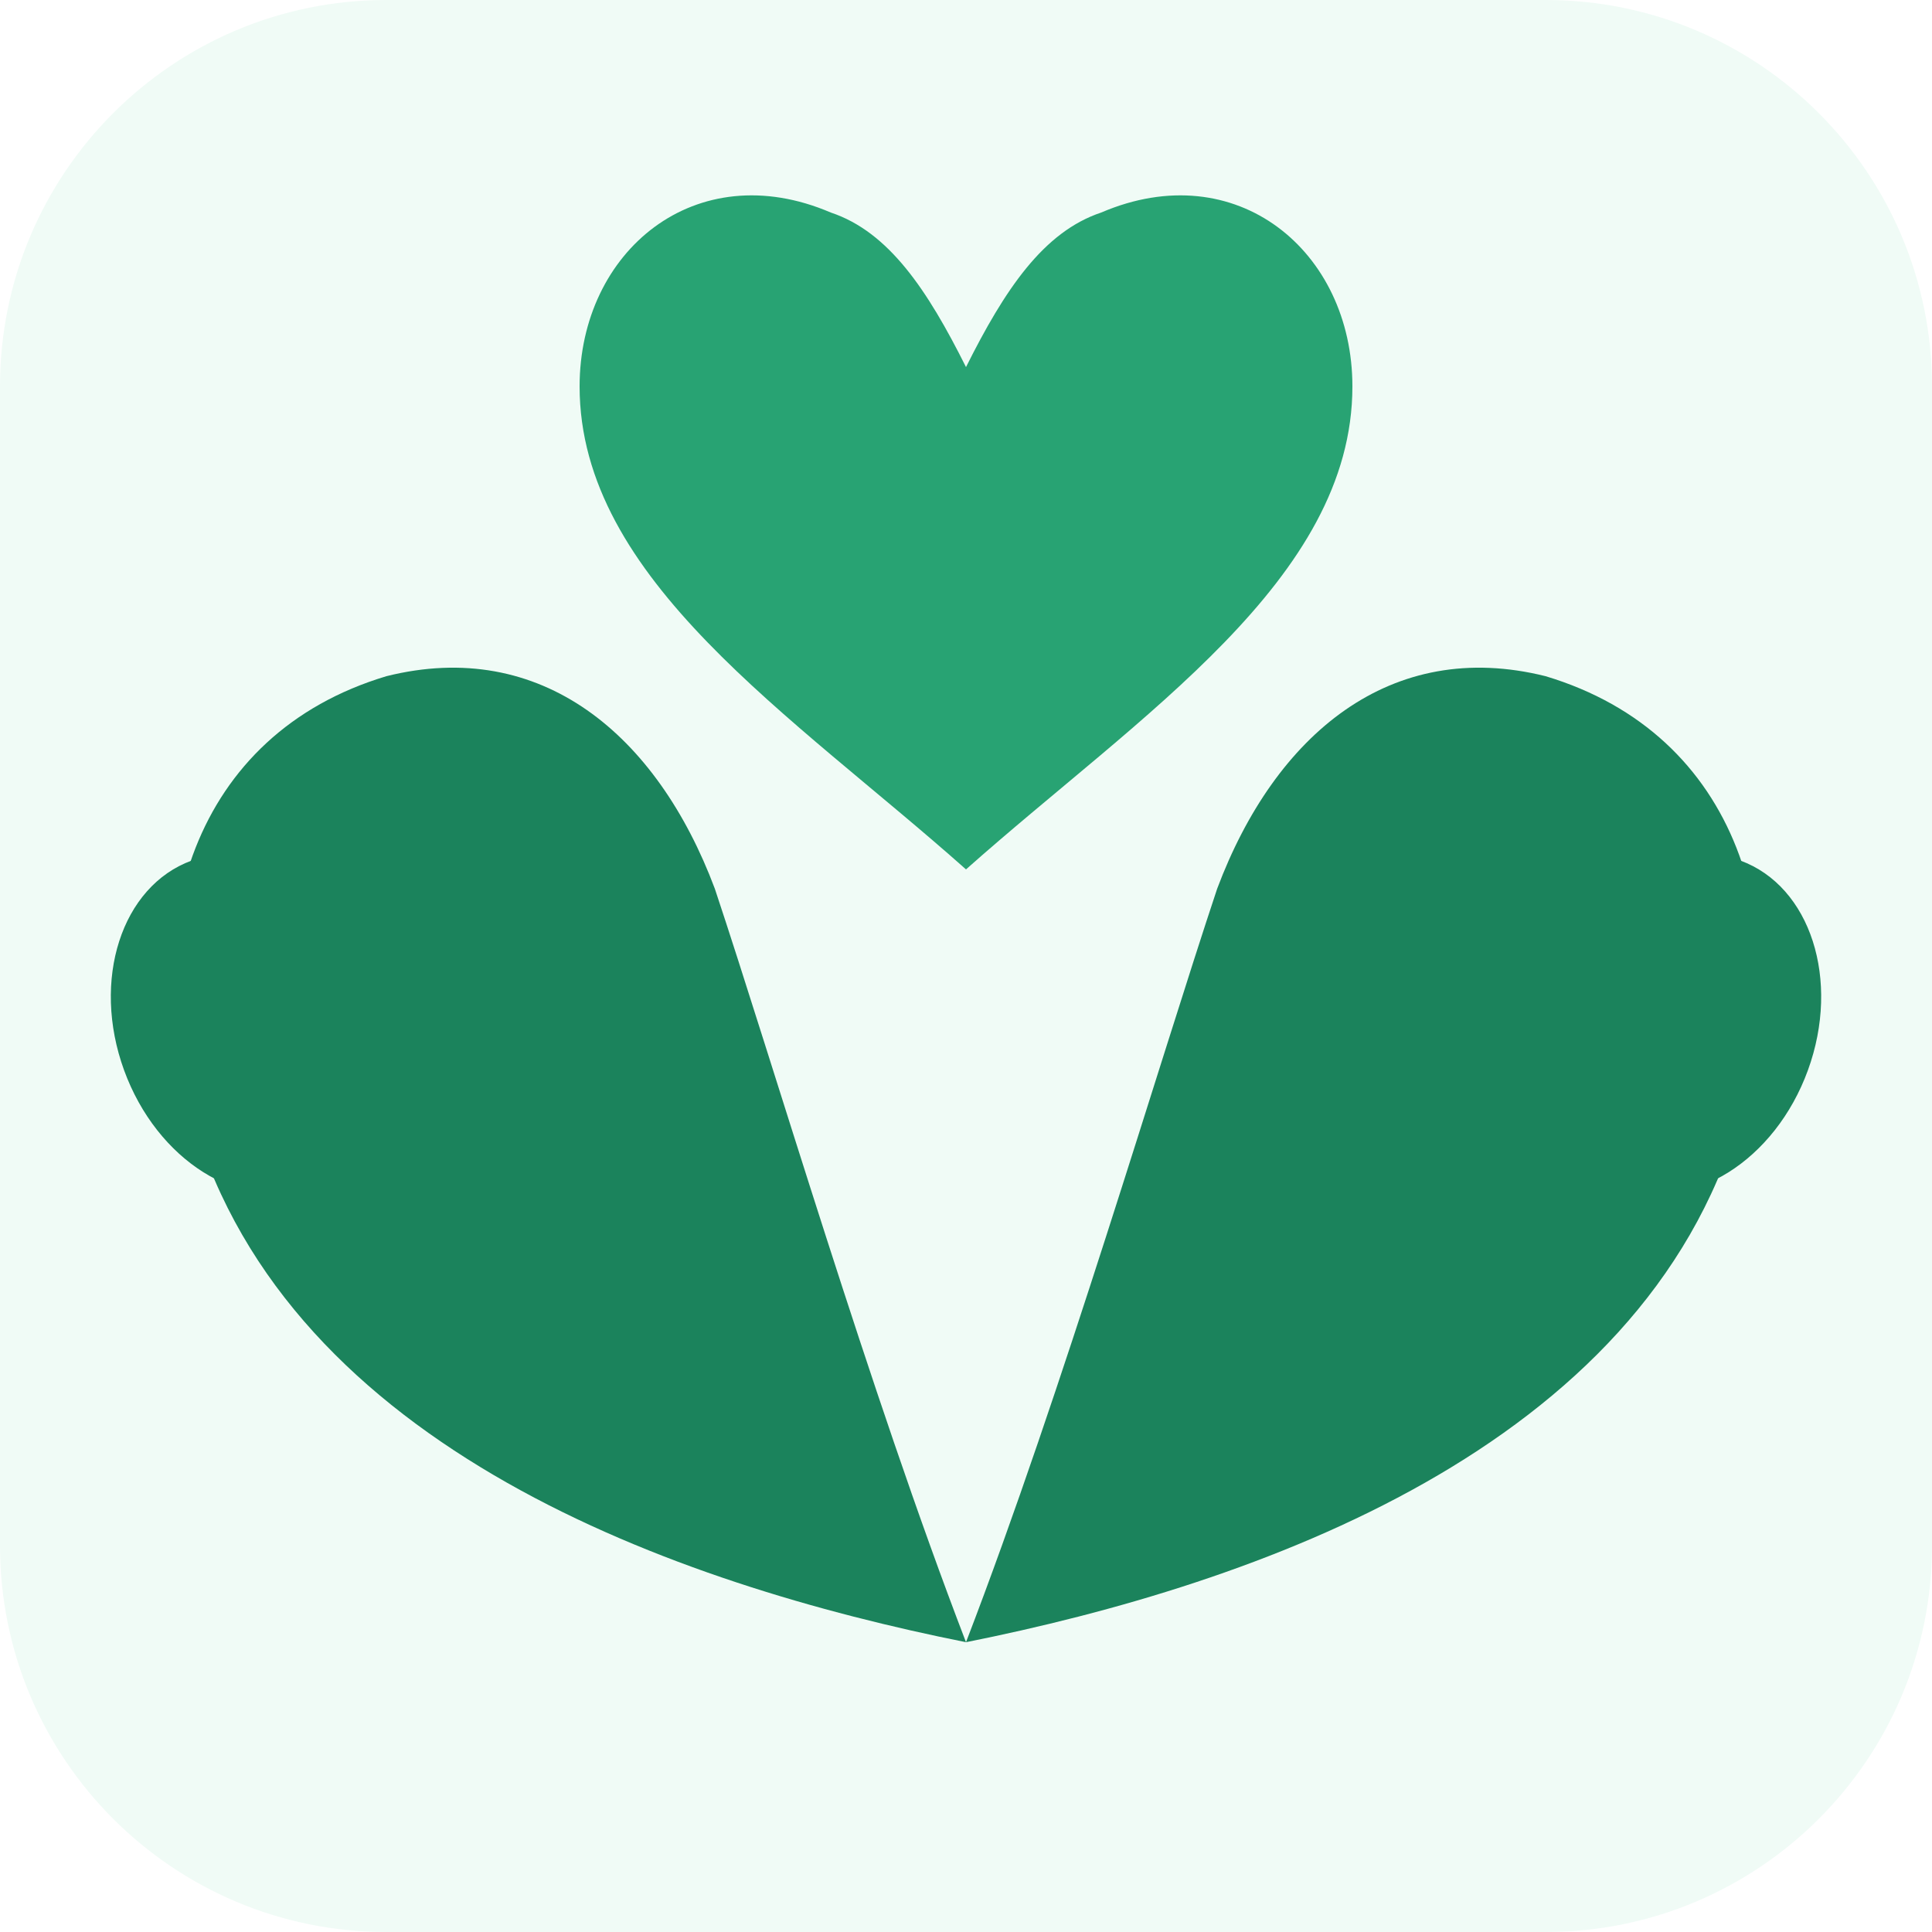
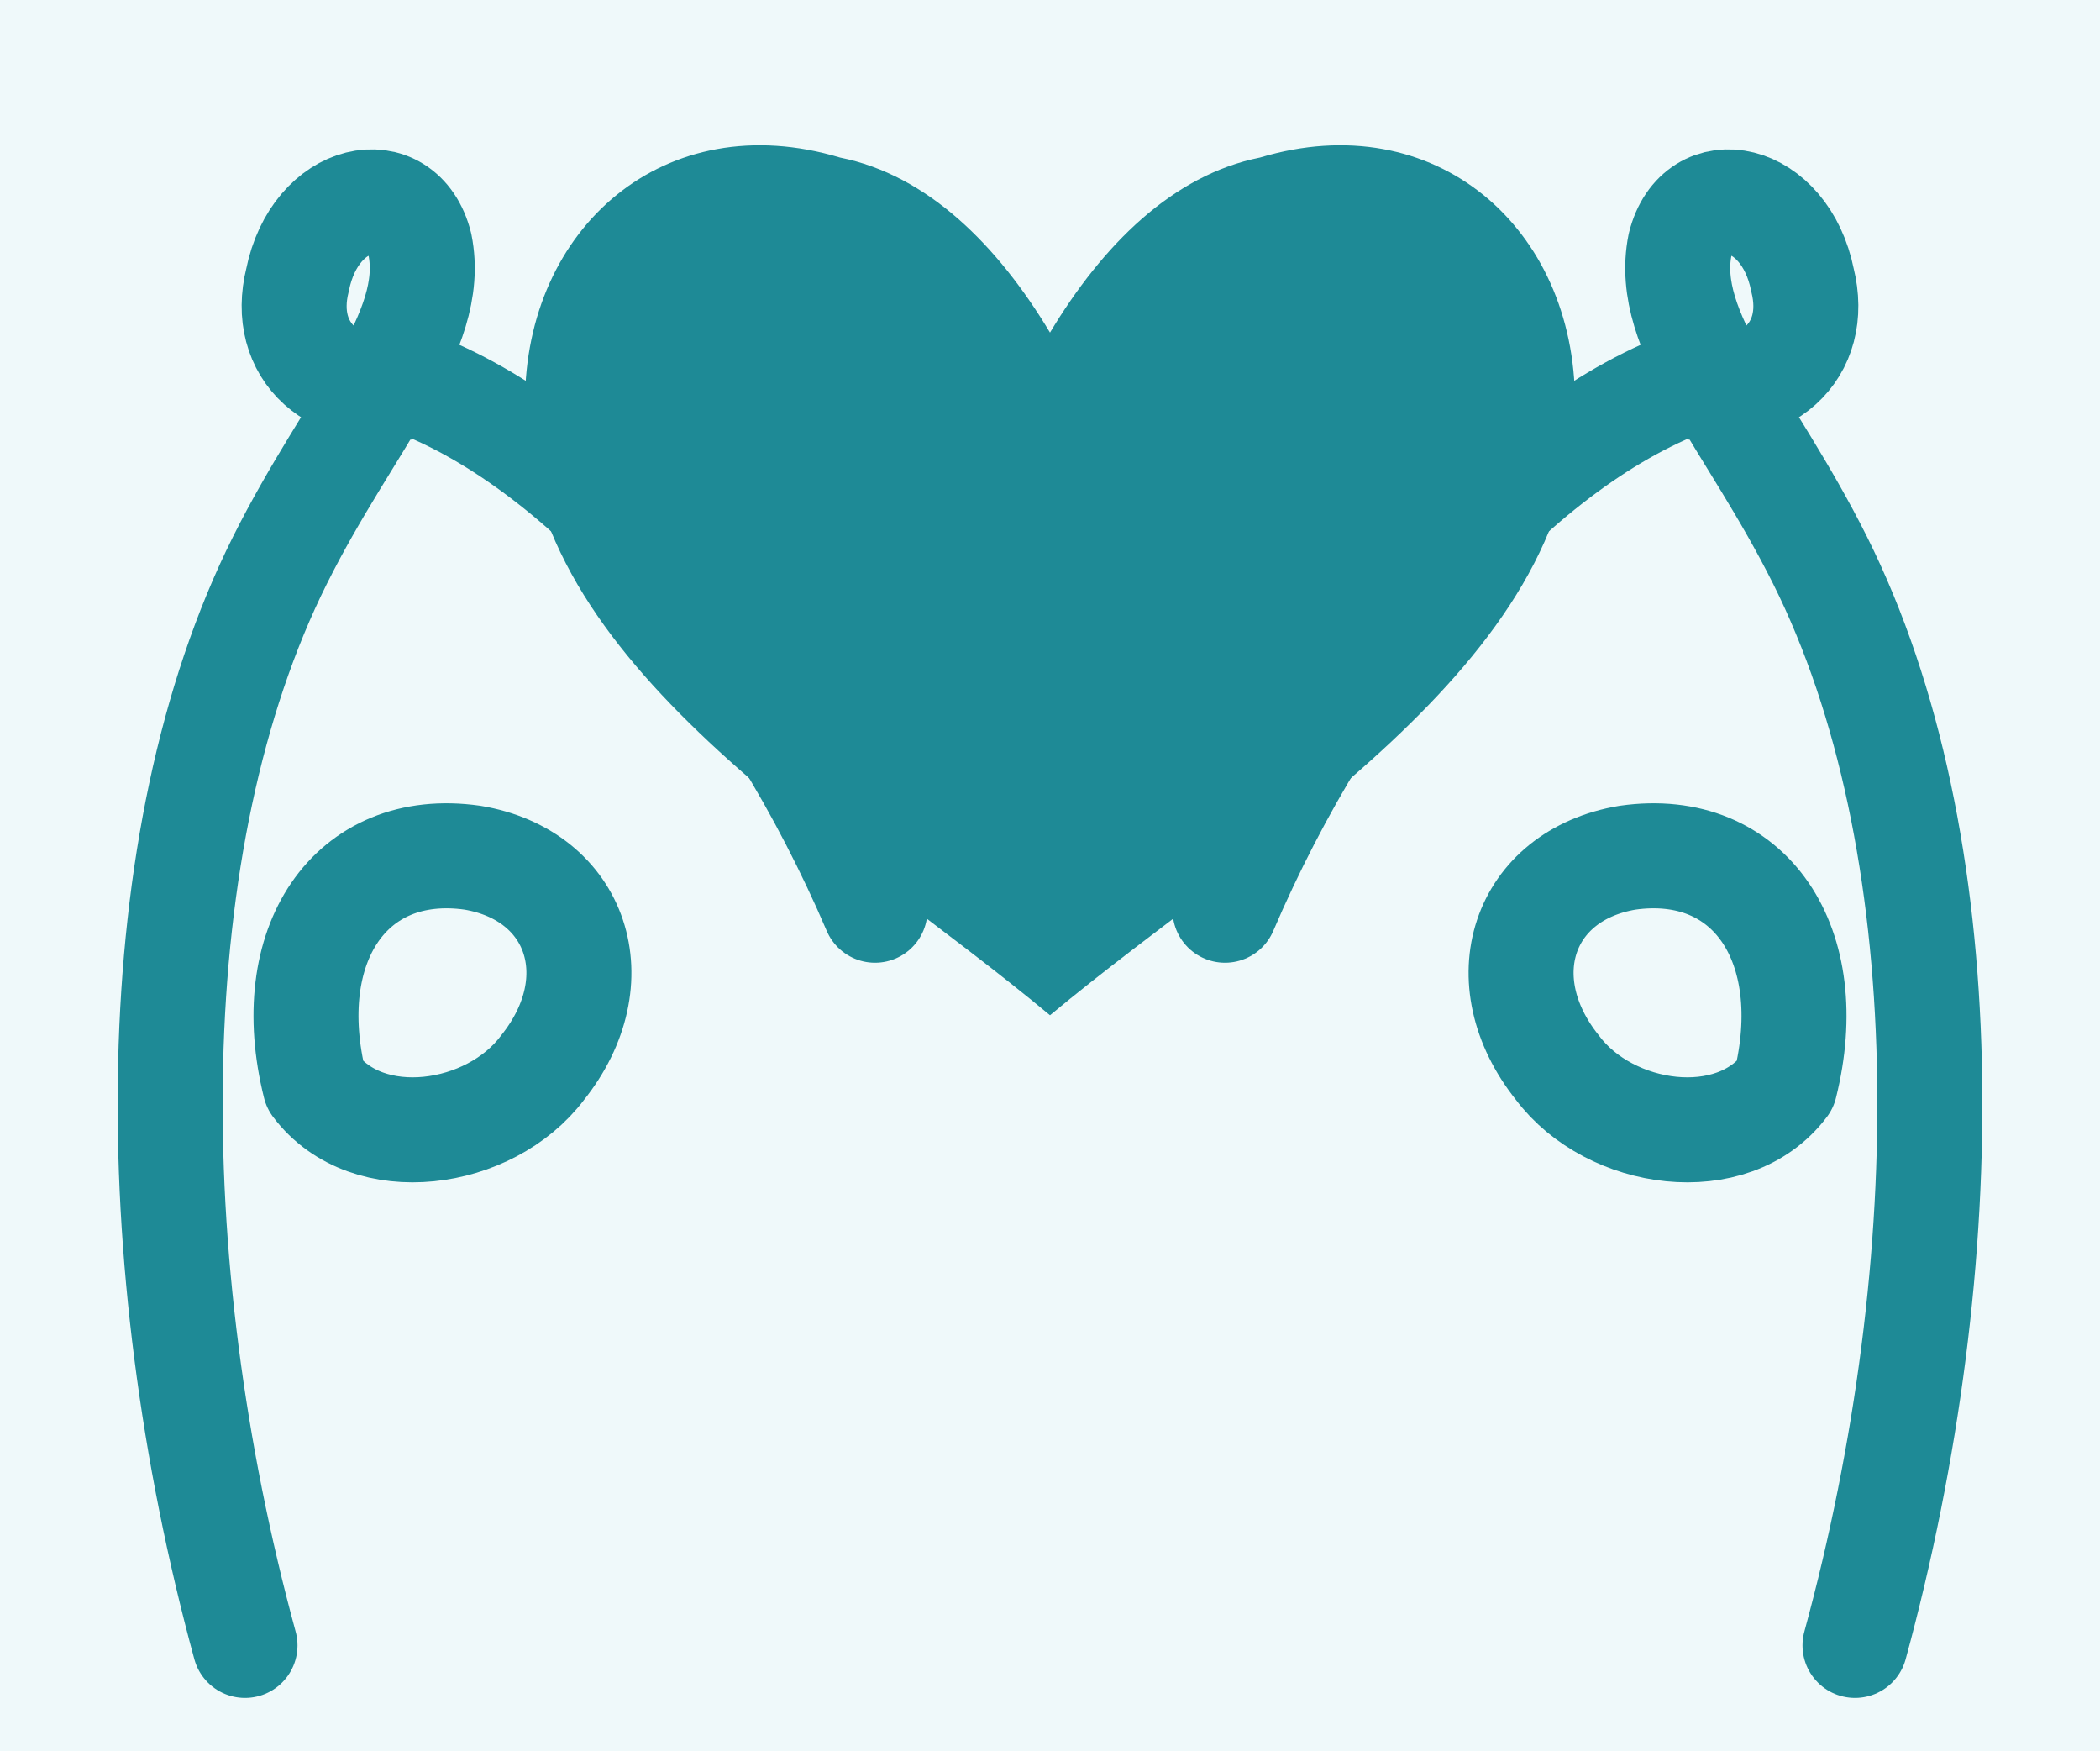
- <svg xmlns="http://www.w3.org/2000/svg" width="100" height="100" viewBox="0 0 100 100">
-   <rect width="100" height="100" rx="20" fill="#f0fbf6" />
-   <path d="M50,85 C35,82 15,75 10,58 C7,48 10,38 20,35 C28,33 34,38 37,46 C40,55 45,72 50,85 Z" fill="#1b835c" />
-   <ellipse cx="13" cy="53" rx="7" ry="9" fill="#1b835c" transform="rotate(-20 13 53)" />
-   <path d="M50,85 C65,82 85,75 90,58 C93,48 90,38 80,35 C72,33 66,38 63,46 C60,55 55,72 50,85 Z" fill="#1b835c" />
-   <ellipse cx="87" cy="53" rx="7" ry="9" fill="#1b835c" transform="rotate(20 87 53)" />
-   <path d="M50,45 C41,37 30,30 30,20 C30,13 36,8 43,11 C46,12 48,15 50,19 C52,15 54,12 57,11 C64,8 70,13 70,20 C70,30 59,37 50,45 Z" fill="#28a373" />
+ <svg xmlns="http://www.w3.org/2000/svg" width="120" height="100" viewBox="0 0 120 100" fill="none" stroke="#1e8a96" stroke-width="6" stroke-linecap="round" stroke-linejoin="round">
+   <rect x="-10" y="-15" width="140" height="130" fill="#eff9fa" stroke="none" />
+   <path d="M14,94 C8,72 8,48 16,32 C20,24 25,19 24,14 C23,10 18,11 17,16 C16,20 19,23 24,22 C34,26 44,38 50,52" />
+   <path d="M18,62 C16,54 20,48 27,49 C33,50 35,56 31,61 C28,65 21,66 18,62" />
+   <path d="M106,94 C112,72 112,48 104,32 C100,24 95,19 96,14 C97,10 102,11 103,16 C104,20 101,23 96,22 C86,26 76,38 70,52" />
+   <path d="M102,62 C104,54 100,48 93,49 C87,50 85,56 89,61 C92,65 99,66 102,62" />
+   <path d="M60,58 C48,48 30,38 30,23 C30,13 38,6 48,9 C53,10 57,14 60,19 C63,14 67,10 72,9 C82,6 90,13 90,23 C90,38 72,48 60,58 Z" fill="#1e8a96" stroke="none" />
</svg>
